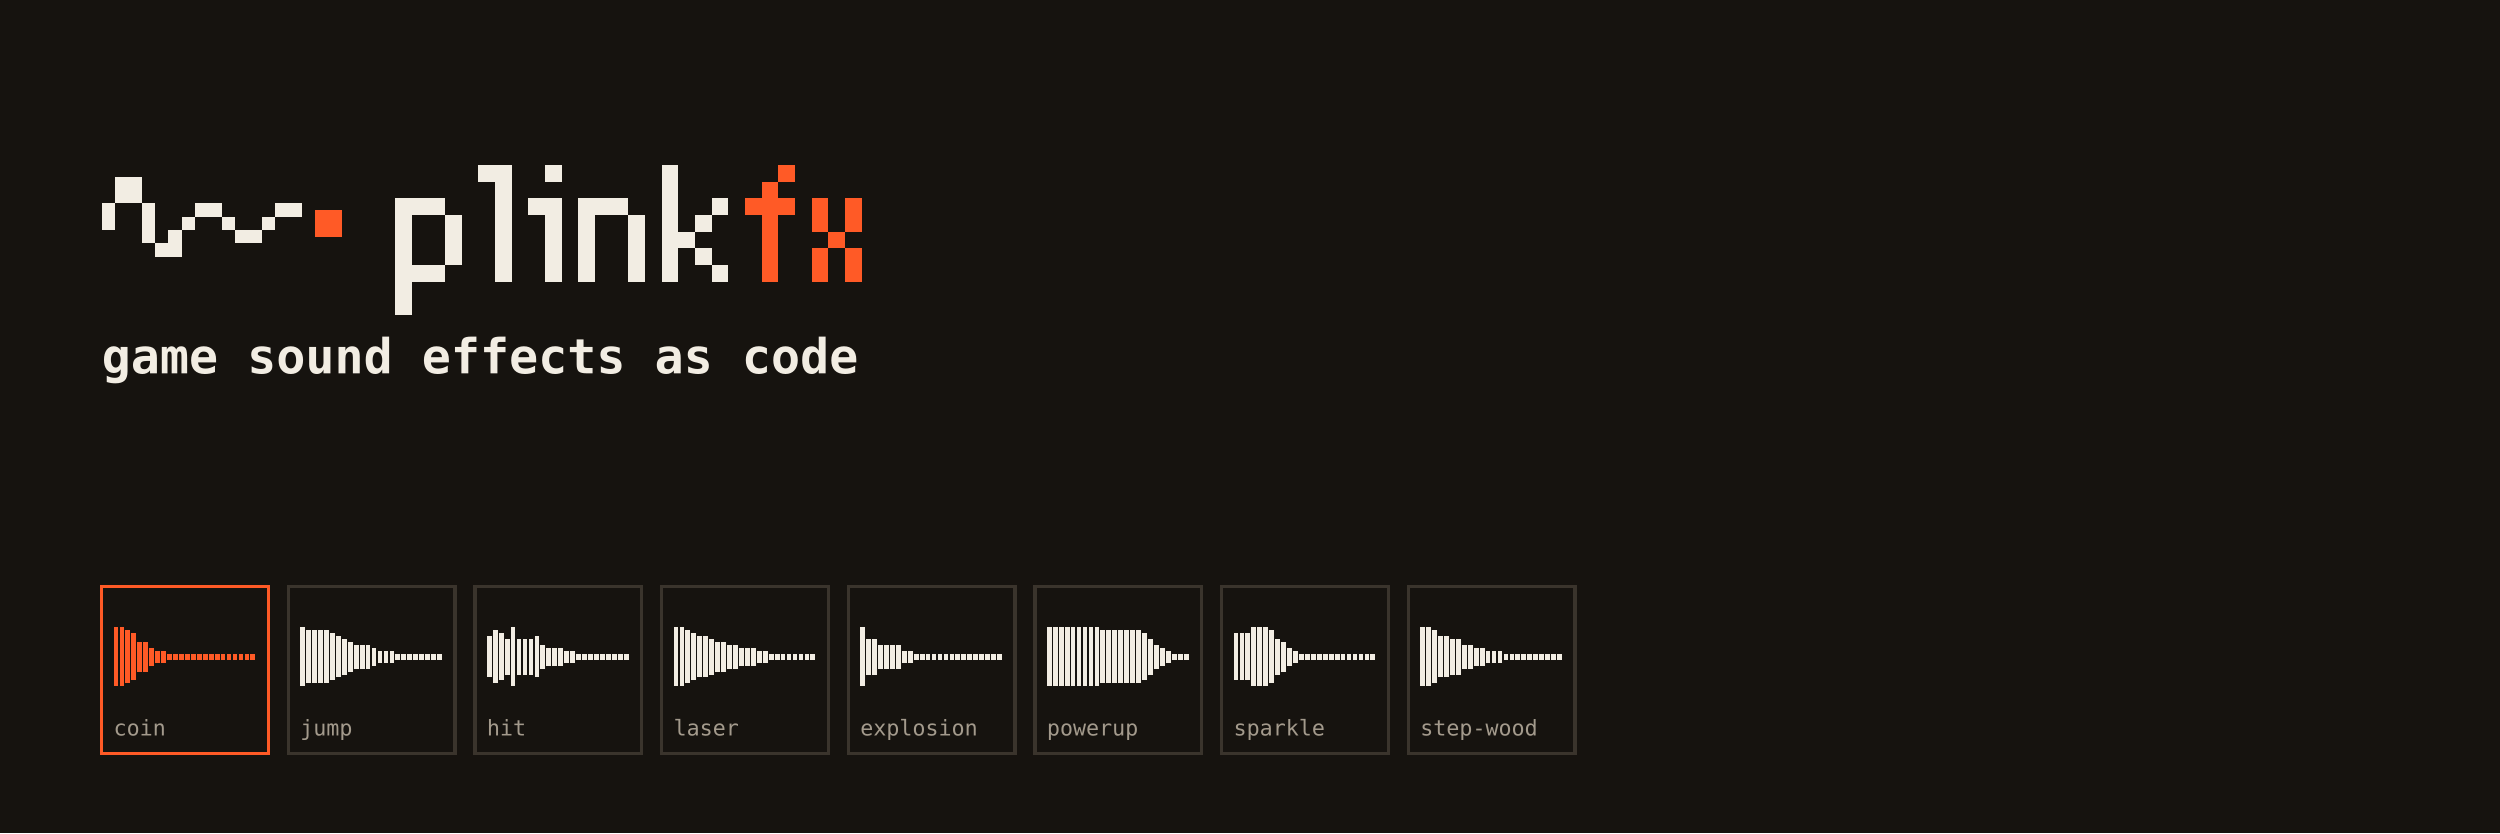
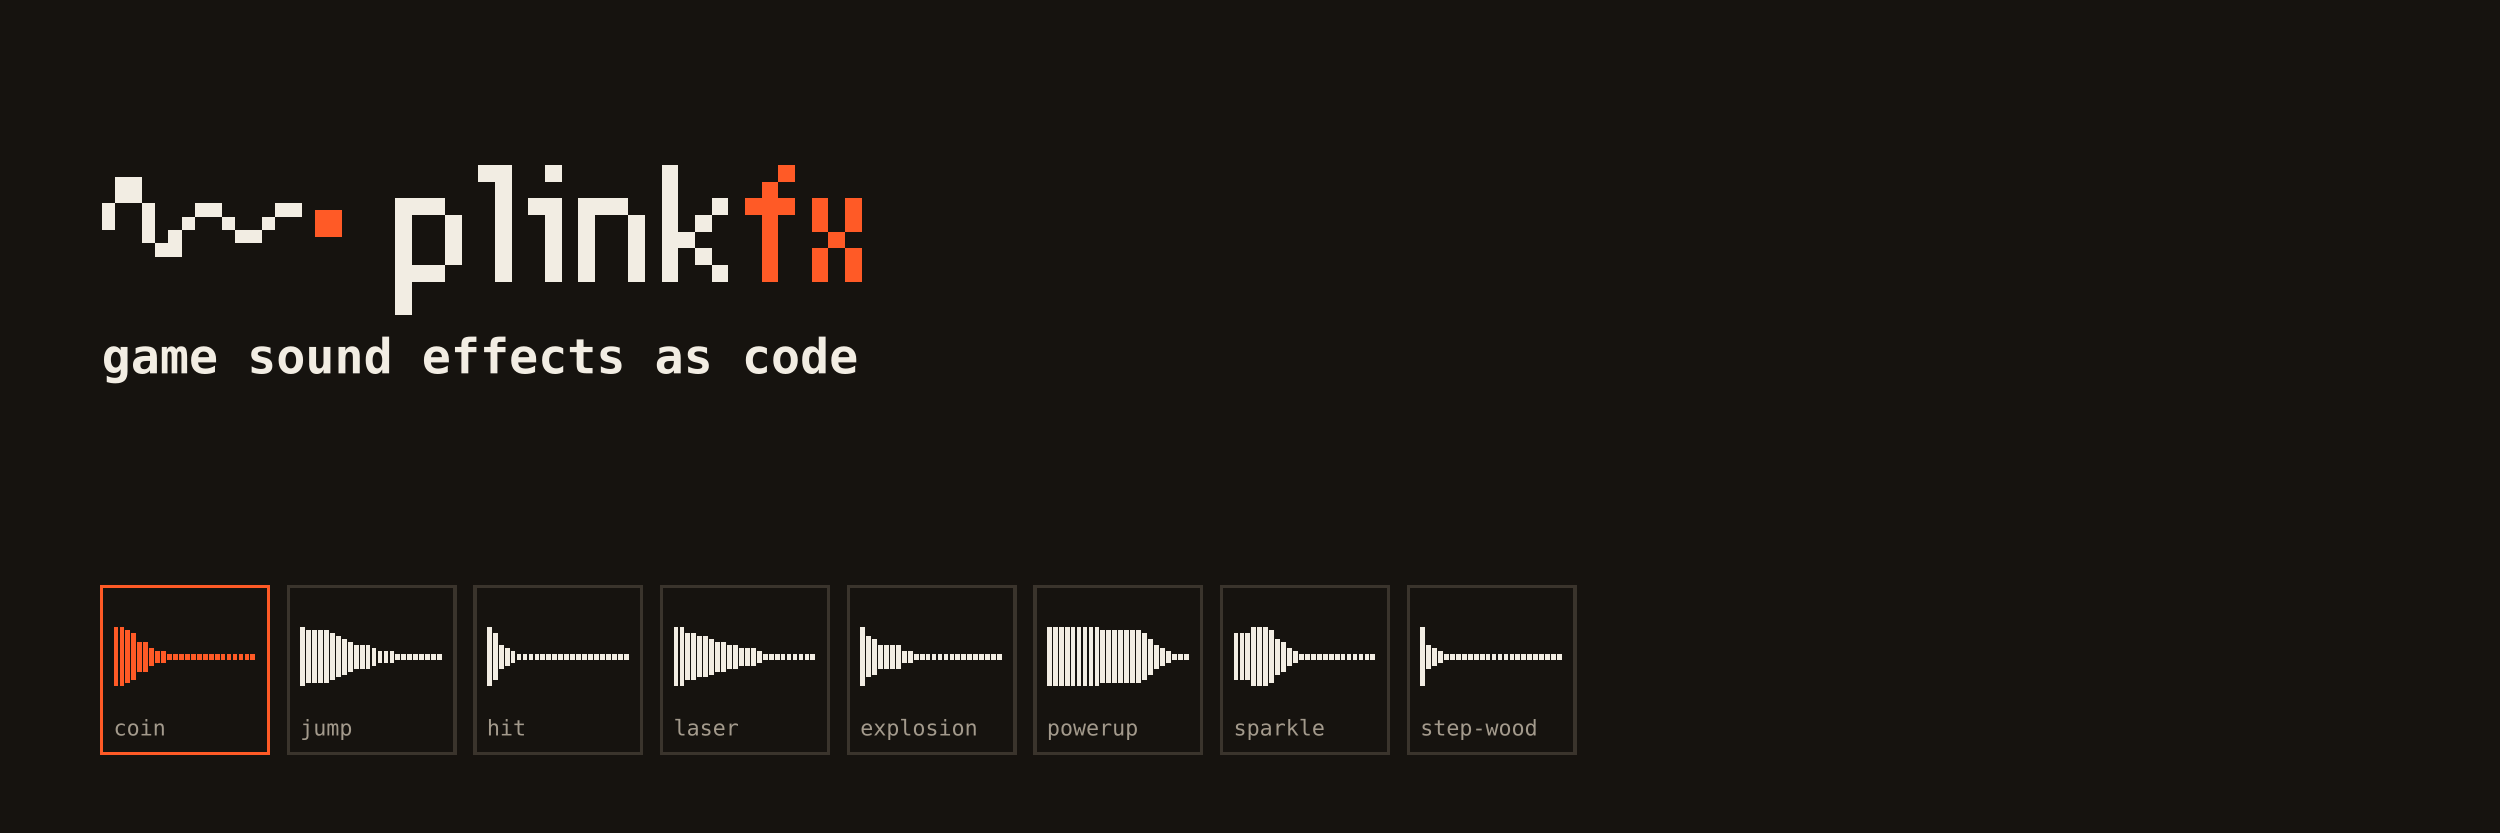
<svg xmlns="http://www.w3.org/2000/svg" width="1500" height="500" viewBox="0 0 1500 500" shape-rendering="crispEdges">
  <rect width="1500" height="500" fill="#16130F" />
  <g transform="translate(61,90)">
    <g fill="#F2EDE3" shape-rendering="crispEdges">
      <rect x="0" y="32" width="8" height="8" />
      <rect x="0" y="40" width="8" height="8" />
      <rect x="8" y="16" width="8" height="8" />
      <rect x="8" y="24" width="8" height="8" />
      <rect x="16" y="16" width="8" height="8" />
      <rect x="16" y="24" width="8" height="8" />
      <rect x="24" y="32" width="8" height="8" />
      <rect x="24" y="40" width="8" height="8" />
      <rect x="24" y="48" width="8" height="8" />
      <rect x="32" y="56" width="8" height="8" />
      <rect x="40" y="48" width="8" height="8" />
      <rect x="40" y="56" width="8" height="8" />
      <rect x="48" y="40" width="8" height="8" />
      <rect x="56" y="32" width="8" height="8" />
      <rect x="64" y="32" width="8" height="8" />
      <rect x="72" y="40" width="8" height="8" />
      <rect x="80" y="48" width="8" height="8" />
      <rect x="88" y="48" width="8" height="8" />
      <rect x="96" y="40" width="8" height="8" />
      <rect x="104" y="32" width="8" height="8" />
      <rect x="112" y="32" width="8" height="8" />
    </g>
    <rect x="128" y="36.0" width="16" height="16" fill="#FF5A26" />
    <rect x="176" y="29" width="10" height="10" fill="#F2EDE3" />
    <rect x="186" y="29" width="10" height="10" fill="#F2EDE3" />
    <rect x="196" y="29" width="10" height="10" fill="#F2EDE3" />
    <rect x="176" y="39" width="10" height="10" fill="#F2EDE3" />
    <rect x="206" y="39" width="10" height="10" fill="#F2EDE3" />
    <rect x="176" y="49" width="10" height="10" fill="#F2EDE3" />
    <rect x="206" y="49" width="10" height="10" fill="#F2EDE3" />
    <rect x="176" y="59" width="10" height="10" fill="#F2EDE3" />
    <rect x="206" y="59" width="10" height="10" fill="#F2EDE3" />
    <rect x="176" y="69" width="10" height="10" fill="#F2EDE3" />
    <rect x="186" y="69" width="10" height="10" fill="#F2EDE3" />
    <rect x="196" y="69" width="10" height="10" fill="#F2EDE3" />
    <rect x="176" y="79" width="10" height="10" fill="#F2EDE3" />
    <rect x="176" y="89" width="10" height="10" fill="#F2EDE3" />
    <rect x="226" y="9" width="10" height="10" fill="#F2EDE3" />
    <rect x="236" y="9" width="10" height="10" fill="#F2EDE3" />
    <rect x="236" y="19" width="10" height="10" fill="#F2EDE3" />
    <rect x="236" y="29" width="10" height="10" fill="#F2EDE3" />
    <rect x="236" y="39" width="10" height="10" fill="#F2EDE3" />
    <rect x="236" y="49" width="10" height="10" fill="#F2EDE3" />
    <rect x="236" y="59" width="10" height="10" fill="#F2EDE3" />
    <rect x="236" y="69" width="10" height="10" fill="#F2EDE3" />
    <rect x="266" y="9" width="10" height="10" fill="#F2EDE3" />
    <rect x="256" y="29" width="10" height="10" fill="#F2EDE3" />
    <rect x="266" y="29" width="10" height="10" fill="#F2EDE3" />
    <rect x="266" y="39" width="10" height="10" fill="#F2EDE3" />
    <rect x="266" y="49" width="10" height="10" fill="#F2EDE3" />
    <rect x="266" y="59" width="10" height="10" fill="#F2EDE3" />
    <rect x="266" y="69" width="10" height="10" fill="#F2EDE3" />
    <rect x="286" y="29" width="10" height="10" fill="#F2EDE3" />
    <rect x="296" y="29" width="10" height="10" fill="#F2EDE3" />
    <rect x="306" y="29" width="10" height="10" fill="#F2EDE3" />
    <rect x="286" y="39" width="10" height="10" fill="#F2EDE3" />
    <rect x="316" y="39" width="10" height="10" fill="#F2EDE3" />
    <rect x="286" y="49" width="10" height="10" fill="#F2EDE3" />
    <rect x="316" y="49" width="10" height="10" fill="#F2EDE3" />
    <rect x="286" y="59" width="10" height="10" fill="#F2EDE3" />
    <rect x="316" y="59" width="10" height="10" fill="#F2EDE3" />
    <rect x="286" y="69" width="10" height="10" fill="#F2EDE3" />
    <rect x="316" y="69" width="10" height="10" fill="#F2EDE3" />
    <rect x="336" y="9" width="10" height="10" fill="#F2EDE3" />
    <rect x="336" y="19" width="10" height="10" fill="#F2EDE3" />
    <rect x="336" y="29" width="10" height="10" fill="#F2EDE3" />
    <rect x="366" y="29" width="10" height="10" fill="#F2EDE3" />
    <rect x="336" y="39" width="10" height="10" fill="#F2EDE3" />
    <rect x="356" y="39" width="10" height="10" fill="#F2EDE3" />
    <rect x="336" y="49" width="10" height="10" fill="#F2EDE3" />
    <rect x="346" y="49" width="10" height="10" fill="#F2EDE3" />
    <rect x="336" y="59" width="10" height="10" fill="#F2EDE3" />
    <rect x="356" y="59" width="10" height="10" fill="#F2EDE3" />
    <rect x="336" y="69" width="10" height="10" fill="#F2EDE3" />
    <rect x="366" y="69" width="10" height="10" fill="#F2EDE3" />
    <rect x="406" y="9" width="10" height="10" fill="#FF5A26" />
    <rect x="396" y="19" width="10" height="10" fill="#FF5A26" />
    <rect x="386" y="29" width="10" height="10" fill="#FF5A26" />
    <rect x="396" y="29" width="10" height="10" fill="#FF5A26" />
    <rect x="406" y="29" width="10" height="10" fill="#FF5A26" />
    <rect x="396" y="39" width="10" height="10" fill="#FF5A26" />
    <rect x="396" y="49" width="10" height="10" fill="#FF5A26" />
    <rect x="396" y="59" width="10" height="10" fill="#FF5A26" />
    <rect x="396" y="69" width="10" height="10" fill="#FF5A26" />
    <rect x="426" y="29" width="10" height="10" fill="#FF5A26" />
    <rect x="446" y="29" width="10" height="10" fill="#FF5A26" />
    <rect x="426" y="39" width="10" height="10" fill="#FF5A26" />
    <rect x="446" y="39" width="10" height="10" fill="#FF5A26" />
    <rect x="436" y="49" width="10" height="10" fill="#FF5A26" />
    <rect x="426" y="59" width="10" height="10" fill="#FF5A26" />
    <rect x="446" y="59" width="10" height="10" fill="#FF5A26" />
    <rect x="426" y="69" width="10" height="10" fill="#FF5A26" />
    <rect x="446" y="69" width="10" height="10" fill="#FF5A26" />
  </g>
  <text x="61" y="224" font-family="ui-monospace, SF Mono, JetBrains Mono, Menlo, Consolas, monospace" font-size="29" font-weight="600" fill="#F2EDE3">game sound effects as code</text>
  <rect x="61" y="352" width="100" height="100" fill="none" stroke="#FF5A26" stroke-width="2" />
  <rect x="68.143" y="376.143" width="2.86" height="35.71" fill="#FF5A26" />
  <rect x="71.714" y="376.143" width="2.86" height="35.71" fill="#FF5A26" />
  <rect x="75.286" y="377.929" width="2.86" height="32.14" fill="#FF5A26" />
  <rect x="78.857" y="379.714" width="2.86" height="28.57" fill="#FF5A26" />
  <rect x="82.429" y="385.071" width="2.86" height="17.86" fill="#FF5A26" />
  <rect x="86.0" y="385.071" width="2.86" height="17.86" fill="#FF5A26" />
  <rect x="89.571" y="388.643" width="2.86" height="10.71" fill="#FF5A26" />
  <rect x="93.143" y="390.429" width="2.86" height="7.14" fill="#FF5A26" />
  <rect x="96.714" y="390.429" width="2.86" height="7.14" fill="#FF5A26" />
  <rect x="100.286" y="392.214" width="2.86" height="3.57" fill="#FF5A26" />
  <rect x="103.857" y="392.214" width="2.86" height="3.57" fill="#FF5A26" />
  <rect x="107.429" y="392.214" width="2.86" height="3.57" fill="#FF5A26" />
  <rect x="111.0" y="392.214" width="2.86" height="3.57" fill="#FF5A26" />
  <rect x="114.571" y="392.214" width="2.86" height="3.57" fill="#FF5A26" />
  <rect x="118.143" y="392.214" width="2.86" height="3.57" fill="#FF5A26" />
  <rect x="121.714" y="392.214" width="2.86" height="3.57" fill="#FF5A26" />
  <rect x="125.286" y="392.214" width="2.86" height="3.57" fill="#FF5A26" />
  <rect x="128.857" y="392.214" width="2.86" height="3.57" fill="#FF5A26" />
  <rect x="132.429" y="392.214" width="2.86" height="3.57" fill="#FF5A26" />
  <rect x="136.0" y="392.214" width="2.86" height="3.57" fill="#FF5A26" />
  <rect x="139.571" y="392.214" width="2.86" height="3.57" fill="#FF5A26" />
  <rect x="143.143" y="392.214" width="2.86" height="3.57" fill="#FF5A26" />
  <rect x="146.714" y="392.214" width="2.86" height="3.57" fill="#FF5A26" />
  <rect x="150.286" y="392.214" width="2.86" height="3.57" fill="#FF5A26" />
  <text x="68.143" y="441.286" font-family="ui-monospace, SF Mono, JetBrains Mono, Menlo, Consolas, monospace" font-size="13" fill="#A39A8C">coin</text>
  <rect x="173" y="352" width="100" height="100" fill="none" stroke="#3A342C" stroke-width="2" />
  <rect x="180.143" y="376.143" width="2.86" height="35.71" fill="#F2EDE3" />
  <rect x="183.714" y="377.929" width="2.86" height="32.14" fill="#F2EDE3" />
  <rect x="187.286" y="377.929" width="2.86" height="32.14" fill="#F2EDE3" />
  <rect x="190.857" y="377.929" width="2.86" height="32.14" fill="#F2EDE3" />
  <rect x="194.429" y="377.929" width="2.86" height="32.14" fill="#F2EDE3" />
  <rect x="198.0" y="379.714" width="2.86" height="28.57" fill="#F2EDE3" />
  <rect x="201.571" y="381.5" width="2.86" height="25.00" fill="#F2EDE3" />
  <rect x="205.143" y="383.286" width="2.86" height="21.43" fill="#F2EDE3" />
  <rect x="208.714" y="385.071" width="2.86" height="17.86" fill="#F2EDE3" />
  <rect x="212.286" y="386.857" width="2.86" height="14.29" fill="#F2EDE3" />
  <rect x="215.857" y="386.857" width="2.86" height="14.29" fill="#F2EDE3" />
  <rect x="219.429" y="386.857" width="2.86" height="14.29" fill="#F2EDE3" />
  <rect x="223.0" y="388.643" width="2.86" height="10.71" fill="#F2EDE3" />
  <rect x="226.571" y="390.429" width="2.86" height="7.14" fill="#F2EDE3" />
  <rect x="230.143" y="390.429" width="2.86" height="7.14" fill="#F2EDE3" />
  <rect x="233.714" y="390.429" width="2.86" height="7.14" fill="#F2EDE3" />
  <rect x="237.286" y="392.214" width="2.86" height="3.57" fill="#F2EDE3" />
  <rect x="240.857" y="392.214" width="2.86" height="3.57" fill="#F2EDE3" />
  <rect x="244.429" y="392.214" width="2.86" height="3.57" fill="#F2EDE3" />
  <rect x="248.0" y="392.214" width="2.86" height="3.57" fill="#F2EDE3" />
  <rect x="251.571" y="392.214" width="2.86" height="3.57" fill="#F2EDE3" />
  <rect x="255.143" y="392.214" width="2.86" height="3.57" fill="#F2EDE3" />
  <rect x="258.714" y="392.214" width="2.86" height="3.57" fill="#F2EDE3" />
  <rect x="262.286" y="392.214" width="2.86" height="3.57" fill="#F2EDE3" />
  <text x="180.143" y="441.286" font-family="ui-monospace, SF Mono, JetBrains Mono, Menlo, Consolas, monospace" font-size="13" fill="#A39A8C">jump</text>
  <rect x="285" y="352" width="100" height="100" fill="none" stroke="#3A342C" stroke-width="2" />
-   <rect x="292.143" y="381.5" width="2.86" height="25.00" fill="#F2EDE3" />
-   <rect x="295.714" y="377.929" width="2.86" height="32.14" fill="#F2EDE3" />
-   <rect x="299.286" y="379.714" width="2.86" height="28.57" fill="#F2EDE3" />
-   <rect x="302.857" y="383.286" width="2.86" height="21.43" fill="#F2EDE3" />
-   <rect x="306.429" y="376.143" width="2.86" height="35.71" fill="#F2EDE3" />
-   <rect x="310.0" y="383.286" width="2.86" height="21.43" fill="#F2EDE3" />
-   <rect x="313.571" y="383.286" width="2.86" height="21.43" fill="#F2EDE3" />
-   <rect x="317.143" y="383.286" width="2.86" height="21.43" fill="#F2EDE3" />
-   <rect x="320.714" y="381.5" width="2.86" height="25.00" fill="#F2EDE3" />
-   <rect x="324.286" y="386.857" width="2.86" height="14.29" fill="#F2EDE3" />
-   <rect x="327.857" y="388.643" width="2.86" height="10.71" fill="#F2EDE3" />
-   <rect x="331.429" y="388.643" width="2.86" height="10.71" fill="#F2EDE3" />
-   <rect x="335.0" y="388.643" width="2.86" height="10.71" fill="#F2EDE3" />
-   <rect x="338.571" y="390.429" width="2.86" height="7.14" fill="#F2EDE3" />
-   <rect x="342.143" y="390.429" width="2.86" height="7.14" fill="#F2EDE3" />
+   <rect x="292.143" y="376.143" width="2.86" height="35.71" fill="#F2EDE3" />
+   <rect x="295.714" y="379.714" width="2.86" height="28.57" fill="#F2EDE3" />
+   <rect x="299.286" y="386.857" width="2.86" height="14.29" fill="#F2EDE3" />
+   <rect x="302.857" y="388.643" width="2.86" height="10.71" fill="#F2EDE3" />
+   <rect x="306.429" y="390.429" width="2.86" height="7.14" fill="#F2EDE3" />
+   <rect x="310.0" y="392.214" width="2.86" height="3.57" fill="#F2EDE3" />
+   <rect x="313.571" y="392.214" width="2.86" height="3.57" fill="#F2EDE3" />
+   <rect x="317.143" y="392.214" width="2.86" height="3.57" fill="#F2EDE3" />
+   <rect x="320.714" y="392.214" width="2.86" height="3.57" fill="#F2EDE3" />
+   <rect x="324.286" y="392.214" width="2.86" height="3.57" fill="#F2EDE3" />
+   <rect x="327.857" y="392.214" width="2.86" height="3.57" fill="#F2EDE3" />
+   <rect x="331.429" y="392.214" width="2.86" height="3.57" fill="#F2EDE3" />
+   <rect x="335.0" y="392.214" width="2.86" height="3.57" fill="#F2EDE3" />
+   <rect x="338.571" y="392.214" width="2.86" height="3.57" fill="#F2EDE3" />
+   <rect x="342.143" y="392.214" width="2.86" height="3.57" fill="#F2EDE3" />
  <rect x="345.714" y="392.214" width="2.86" height="3.57" fill="#F2EDE3" />
  <rect x="349.286" y="392.214" width="2.86" height="3.57" fill="#F2EDE3" />
  <rect x="352.857" y="392.214" width="2.86" height="3.57" fill="#F2EDE3" />
  <rect x="356.429" y="392.214" width="2.86" height="3.57" fill="#F2EDE3" />
  <rect x="360.0" y="392.214" width="2.86" height="3.57" fill="#F2EDE3" />
  <rect x="363.571" y="392.214" width="2.86" height="3.57" fill="#F2EDE3" />
  <rect x="367.143" y="392.214" width="2.86" height="3.57" fill="#F2EDE3" />
  <rect x="370.714" y="392.214" width="2.86" height="3.57" fill="#F2EDE3" />
  <rect x="374.286" y="392.214" width="2.86" height="3.57" fill="#F2EDE3" />
  <text x="292.143" y="441.286" font-family="ui-monospace, SF Mono, JetBrains Mono, Menlo, Consolas, monospace" font-size="13" fill="#A39A8C">hit</text>
  <rect x="397" y="352" width="100" height="100" fill="none" stroke="#3A342C" stroke-width="2" />
  <rect x="404.143" y="376.143" width="2.86" height="35.71" fill="#F2EDE3" />
  <rect x="407.714" y="376.143" width="2.86" height="35.71" fill="#F2EDE3" />
-   <rect x="411.286" y="377.929" width="2.86" height="32.14" fill="#F2EDE3" />
+   <rect x="411.286" y="379.714" width="2.86" height="28.57" fill="#F2EDE3" />
  <rect x="414.857" y="379.714" width="2.86" height="28.57" fill="#F2EDE3" />
  <rect x="418.429" y="381.5" width="2.86" height="25.00" fill="#F2EDE3" />
  <rect x="422.0" y="381.5" width="2.86" height="25.00" fill="#F2EDE3" />
  <rect x="425.571" y="383.286" width="2.86" height="21.43" fill="#F2EDE3" />
  <rect x="429.143" y="385.071" width="2.86" height="17.86" fill="#F2EDE3" />
  <rect x="432.714" y="385.071" width="2.86" height="17.86" fill="#F2EDE3" />
  <rect x="436.286" y="386.857" width="2.86" height="14.29" fill="#F2EDE3" />
  <rect x="439.857" y="386.857" width="2.86" height="14.29" fill="#F2EDE3" />
  <rect x="443.429" y="388.643" width="2.86" height="10.71" fill="#F2EDE3" />
  <rect x="447.0" y="388.643" width="2.86" height="10.71" fill="#F2EDE3" />
  <rect x="450.571" y="388.643" width="2.86" height="10.71" fill="#F2EDE3" />
  <rect x="454.143" y="390.429" width="2.86" height="7.14" fill="#F2EDE3" />
-   <rect x="457.714" y="390.429" width="2.86" height="7.14" fill="#F2EDE3" />
+   <rect x="457.714" y="392.214" width="2.86" height="3.57" fill="#F2EDE3" />
  <rect x="461.286" y="392.214" width="2.86" height="3.57" fill="#F2EDE3" />
  <rect x="464.857" y="392.214" width="2.86" height="3.57" fill="#F2EDE3" />
  <rect x="468.429" y="392.214" width="2.86" height="3.57" fill="#F2EDE3" />
  <rect x="472.0" y="392.214" width="2.86" height="3.57" fill="#F2EDE3" />
  <rect x="475.571" y="392.214" width="2.86" height="3.57" fill="#F2EDE3" />
  <rect x="479.143" y="392.214" width="2.86" height="3.57" fill="#F2EDE3" />
  <rect x="482.714" y="392.214" width="2.86" height="3.57" fill="#F2EDE3" />
  <rect x="486.286" y="392.214" width="2.86" height="3.57" fill="#F2EDE3" />
  <text x="404.143" y="441.286" font-family="ui-monospace, SF Mono, JetBrains Mono, Menlo, Consolas, monospace" font-size="13" fill="#A39A8C">laser</text>
  <rect x="509" y="352" width="100" height="100" fill="none" stroke="#3A342C" stroke-width="2" />
  <rect x="516.143" y="376.143" width="2.86" height="35.71" fill="#F2EDE3" />
-   <rect x="519.714" y="383.286" width="2.86" height="21.43" fill="#F2EDE3" />
+   <rect x="519.714" y="381.5" width="2.86" height="25.00" fill="#F2EDE3" />
  <rect x="523.286" y="383.286" width="2.86" height="21.43" fill="#F2EDE3" />
  <rect x="526.857" y="386.857" width="2.86" height="14.29" fill="#F2EDE3" />
  <rect x="530.429" y="386.857" width="2.86" height="14.29" fill="#F2EDE3" />
  <rect x="534.0" y="386.857" width="2.86" height="14.29" fill="#F2EDE3" />
  <rect x="537.571" y="386.857" width="2.86" height="14.29" fill="#F2EDE3" />
  <rect x="541.143" y="390.429" width="2.86" height="7.14" fill="#F2EDE3" />
  <rect x="544.714" y="390.429" width="2.86" height="7.14" fill="#F2EDE3" />
  <rect x="548.286" y="392.214" width="2.86" height="3.57" fill="#F2EDE3" />
  <rect x="551.857" y="392.214" width="2.86" height="3.57" fill="#F2EDE3" />
  <rect x="555.429" y="392.214" width="2.86" height="3.57" fill="#F2EDE3" />
  <rect x="559.0" y="392.214" width="2.86" height="3.57" fill="#F2EDE3" />
  <rect x="562.571" y="392.214" width="2.86" height="3.57" fill="#F2EDE3" />
  <rect x="566.143" y="392.214" width="2.86" height="3.57" fill="#F2EDE3" />
  <rect x="569.714" y="392.214" width="2.86" height="3.57" fill="#F2EDE3" />
  <rect x="573.286" y="392.214" width="2.86" height="3.57" fill="#F2EDE3" />
  <rect x="576.857" y="392.214" width="2.86" height="3.57" fill="#F2EDE3" />
  <rect x="580.429" y="392.214" width="2.86" height="3.57" fill="#F2EDE3" />
  <rect x="584.0" y="392.214" width="2.86" height="3.57" fill="#F2EDE3" />
  <rect x="587.571" y="392.214" width="2.86" height="3.57" fill="#F2EDE3" />
  <rect x="591.143" y="392.214" width="2.86" height="3.57" fill="#F2EDE3" />
  <rect x="594.714" y="392.214" width="2.86" height="3.57" fill="#F2EDE3" />
  <rect x="598.286" y="392.214" width="2.86" height="3.57" fill="#F2EDE3" />
  <text x="516.143" y="441.286" font-family="ui-monospace, SF Mono, JetBrains Mono, Menlo, Consolas, monospace" font-size="13" fill="#A39A8C">explosion</text>
  <rect x="621" y="352" width="100" height="100" fill="none" stroke="#3A342C" stroke-width="2" />
  <rect x="628.143" y="376.143" width="2.86" height="35.71" fill="#F2EDE3" />
  <rect x="631.714" y="376.143" width="2.86" height="35.71" fill="#F2EDE3" />
  <rect x="635.286" y="376.143" width="2.86" height="35.71" fill="#F2EDE3" />
  <rect x="638.857" y="376.143" width="2.86" height="35.71" fill="#F2EDE3" />
  <rect x="642.429" y="376.143" width="2.86" height="35.71" fill="#F2EDE3" />
  <rect x="646.0" y="376.143" width="2.86" height="35.71" fill="#F2EDE3" />
  <rect x="649.571" y="376.143" width="2.86" height="35.71" fill="#F2EDE3" />
  <rect x="653.143" y="376.143" width="2.86" height="35.71" fill="#F2EDE3" />
  <rect x="656.714" y="376.143" width="2.86" height="35.71" fill="#F2EDE3" />
  <rect x="660.286" y="377.929" width="2.86" height="32.14" fill="#F2EDE3" />
  <rect x="663.857" y="377.929" width="2.86" height="32.14" fill="#F2EDE3" />
  <rect x="667.429" y="377.929" width="2.86" height="32.14" fill="#F2EDE3" />
  <rect x="671.0" y="377.929" width="2.86" height="32.14" fill="#F2EDE3" />
  <rect x="674.571" y="377.929" width="2.86" height="32.14" fill="#F2EDE3" />
  <rect x="678.143" y="377.929" width="2.86" height="32.14" fill="#F2EDE3" />
  <rect x="681.714" y="377.929" width="2.86" height="32.14" fill="#F2EDE3" />
  <rect x="685.286" y="379.714" width="2.86" height="28.57" fill="#F2EDE3" />
  <rect x="688.857" y="383.286" width="2.86" height="21.43" fill="#F2EDE3" />
  <rect x="692.429" y="386.857" width="2.86" height="14.29" fill="#F2EDE3" />
  <rect x="696.0" y="388.643" width="2.86" height="10.71" fill="#F2EDE3" />
  <rect x="699.571" y="390.429" width="2.86" height="7.14" fill="#F2EDE3" />
  <rect x="703.143" y="392.214" width="2.86" height="3.57" fill="#F2EDE3" />
  <rect x="706.714" y="392.214" width="2.86" height="3.57" fill="#F2EDE3" />
  <rect x="710.286" y="392.214" width="2.86" height="3.57" fill="#F2EDE3" />
  <text x="628.143" y="441.286" font-family="ui-monospace, SF Mono, JetBrains Mono, Menlo, Consolas, monospace" font-size="13" fill="#A39A8C">powerup</text>
  <rect x="733" y="352" width="100" height="100" fill="none" stroke="#3A342C" stroke-width="2" />
  <rect x="740.143" y="379.714" width="2.86" height="28.57" fill="#F2EDE3" />
  <rect x="743.714" y="379.714" width="2.86" height="28.57" fill="#F2EDE3" />
  <rect x="747.286" y="379.714" width="2.86" height="28.57" fill="#F2EDE3" />
  <rect x="750.857" y="376.143" width="2.86" height="35.71" fill="#F2EDE3" />
  <rect x="754.429" y="376.143" width="2.86" height="35.71" fill="#F2EDE3" />
  <rect x="758.0" y="376.143" width="2.86" height="35.71" fill="#F2EDE3" />
  <rect x="761.571" y="377.929" width="2.86" height="32.14" fill="#F2EDE3" />
  <rect x="765.143" y="383.286" width="2.86" height="21.43" fill="#F2EDE3" />
  <rect x="768.714" y="385.071" width="2.86" height="17.86" fill="#F2EDE3" />
  <rect x="772.286" y="388.643" width="2.86" height="10.71" fill="#F2EDE3" />
  <rect x="775.857" y="390.429" width="2.86" height="7.14" fill="#F2EDE3" />
  <rect x="779.429" y="392.214" width="2.86" height="3.57" fill="#F2EDE3" />
  <rect x="783.0" y="392.214" width="2.86" height="3.57" fill="#F2EDE3" />
  <rect x="786.571" y="392.214" width="2.86" height="3.57" fill="#F2EDE3" />
  <rect x="790.143" y="392.214" width="2.86" height="3.57" fill="#F2EDE3" />
  <rect x="793.714" y="392.214" width="2.86" height="3.57" fill="#F2EDE3" />
  <rect x="797.286" y="392.214" width="2.86" height="3.57" fill="#F2EDE3" />
  <rect x="800.857" y="392.214" width="2.86" height="3.57" fill="#F2EDE3" />
  <rect x="804.429" y="392.214" width="2.86" height="3.57" fill="#F2EDE3" />
  <rect x="808.0" y="392.214" width="2.86" height="3.57" fill="#F2EDE3" />
  <rect x="811.571" y="392.214" width="2.86" height="3.57" fill="#F2EDE3" />
  <rect x="815.143" y="392.214" width="2.86" height="3.57" fill="#F2EDE3" />
  <rect x="818.714" y="392.214" width="2.86" height="3.57" fill="#F2EDE3" />
  <rect x="822.286" y="392.214" width="2.86" height="3.57" fill="#F2EDE3" />
  <text x="740.143" y="441.286" font-family="ui-monospace, SF Mono, JetBrains Mono, Menlo, Consolas, monospace" font-size="13" fill="#A39A8C">sparkle</text>
  <rect x="845" y="352" width="100" height="100" fill="none" stroke="#3A342C" stroke-width="2" />
  <rect x="852.143" y="376.143" width="2.86" height="35.71" fill="#F2EDE3" />
-   <rect x="855.714" y="376.143" width="2.86" height="35.71" fill="#F2EDE3" />
-   <rect x="859.286" y="377.929" width="2.86" height="32.14" fill="#F2EDE3" />
-   <rect x="862.857" y="381.5" width="2.86" height="25.00" fill="#F2EDE3" />
-   <rect x="866.429" y="381.5" width="2.86" height="25.00" fill="#F2EDE3" />
-   <rect x="870.0" y="383.286" width="2.86" height="21.43" fill="#F2EDE3" />
-   <rect x="873.571" y="383.286" width="2.86" height="21.43" fill="#F2EDE3" />
-   <rect x="877.143" y="386.857" width="2.86" height="14.29" fill="#F2EDE3" />
-   <rect x="880.714" y="386.857" width="2.86" height="14.29" fill="#F2EDE3" />
-   <rect x="884.286" y="388.643" width="2.86" height="10.71" fill="#F2EDE3" />
-   <rect x="887.857" y="388.643" width="2.86" height="10.71" fill="#F2EDE3" />
-   <rect x="891.429" y="390.429" width="2.86" height="7.14" fill="#F2EDE3" />
-   <rect x="895.0" y="390.429" width="2.86" height="7.14" fill="#F2EDE3" />
-   <rect x="898.571" y="390.429" width="2.86" height="7.14" fill="#F2EDE3" />
+   <rect x="855.714" y="386.857" width="2.86" height="14.29" fill="#F2EDE3" />
+   <rect x="859.286" y="388.643" width="2.86" height="10.71" fill="#F2EDE3" />
+   <rect x="862.857" y="390.429" width="2.86" height="7.14" fill="#F2EDE3" />
+   <rect x="866.429" y="392.214" width="2.86" height="3.57" fill="#F2EDE3" />
+   <rect x="870.0" y="392.214" width="2.86" height="3.57" fill="#F2EDE3" />
+   <rect x="873.571" y="392.214" width="2.86" height="3.57" fill="#F2EDE3" />
+   <rect x="877.143" y="392.214" width="2.86" height="3.57" fill="#F2EDE3" />
+   <rect x="880.714" y="392.214" width="2.86" height="3.57" fill="#F2EDE3" />
+   <rect x="884.286" y="392.214" width="2.86" height="3.57" fill="#F2EDE3" />
+   <rect x="887.857" y="392.214" width="2.86" height="3.57" fill="#F2EDE3" />
+   <rect x="891.429" y="392.214" width="2.86" height="3.57" fill="#F2EDE3" />
+   <rect x="895.0" y="392.214" width="2.86" height="3.57" fill="#F2EDE3" />
+   <rect x="898.571" y="392.214" width="2.86" height="3.57" fill="#F2EDE3" />
  <rect x="902.143" y="392.214" width="2.86" height="3.57" fill="#F2EDE3" />
  <rect x="905.714" y="392.214" width="2.86" height="3.57" fill="#F2EDE3" />
  <rect x="909.286" y="392.214" width="2.86" height="3.57" fill="#F2EDE3" />
  <rect x="912.857" y="392.214" width="2.86" height="3.57" fill="#F2EDE3" />
  <rect x="916.429" y="392.214" width="2.86" height="3.57" fill="#F2EDE3" />
  <rect x="920.0" y="392.214" width="2.86" height="3.57" fill="#F2EDE3" />
  <rect x="923.571" y="392.214" width="2.86" height="3.57" fill="#F2EDE3" />
  <rect x="927.143" y="392.214" width="2.86" height="3.57" fill="#F2EDE3" />
  <rect x="930.714" y="392.214" width="2.86" height="3.57" fill="#F2EDE3" />
  <rect x="934.286" y="392.214" width="2.86" height="3.57" fill="#F2EDE3" />
  <text x="852.143" y="441.286" font-family="ui-monospace, SF Mono, JetBrains Mono, Menlo, Consolas, monospace" font-size="13" fill="#A39A8C">step-wood</text>
</svg>
